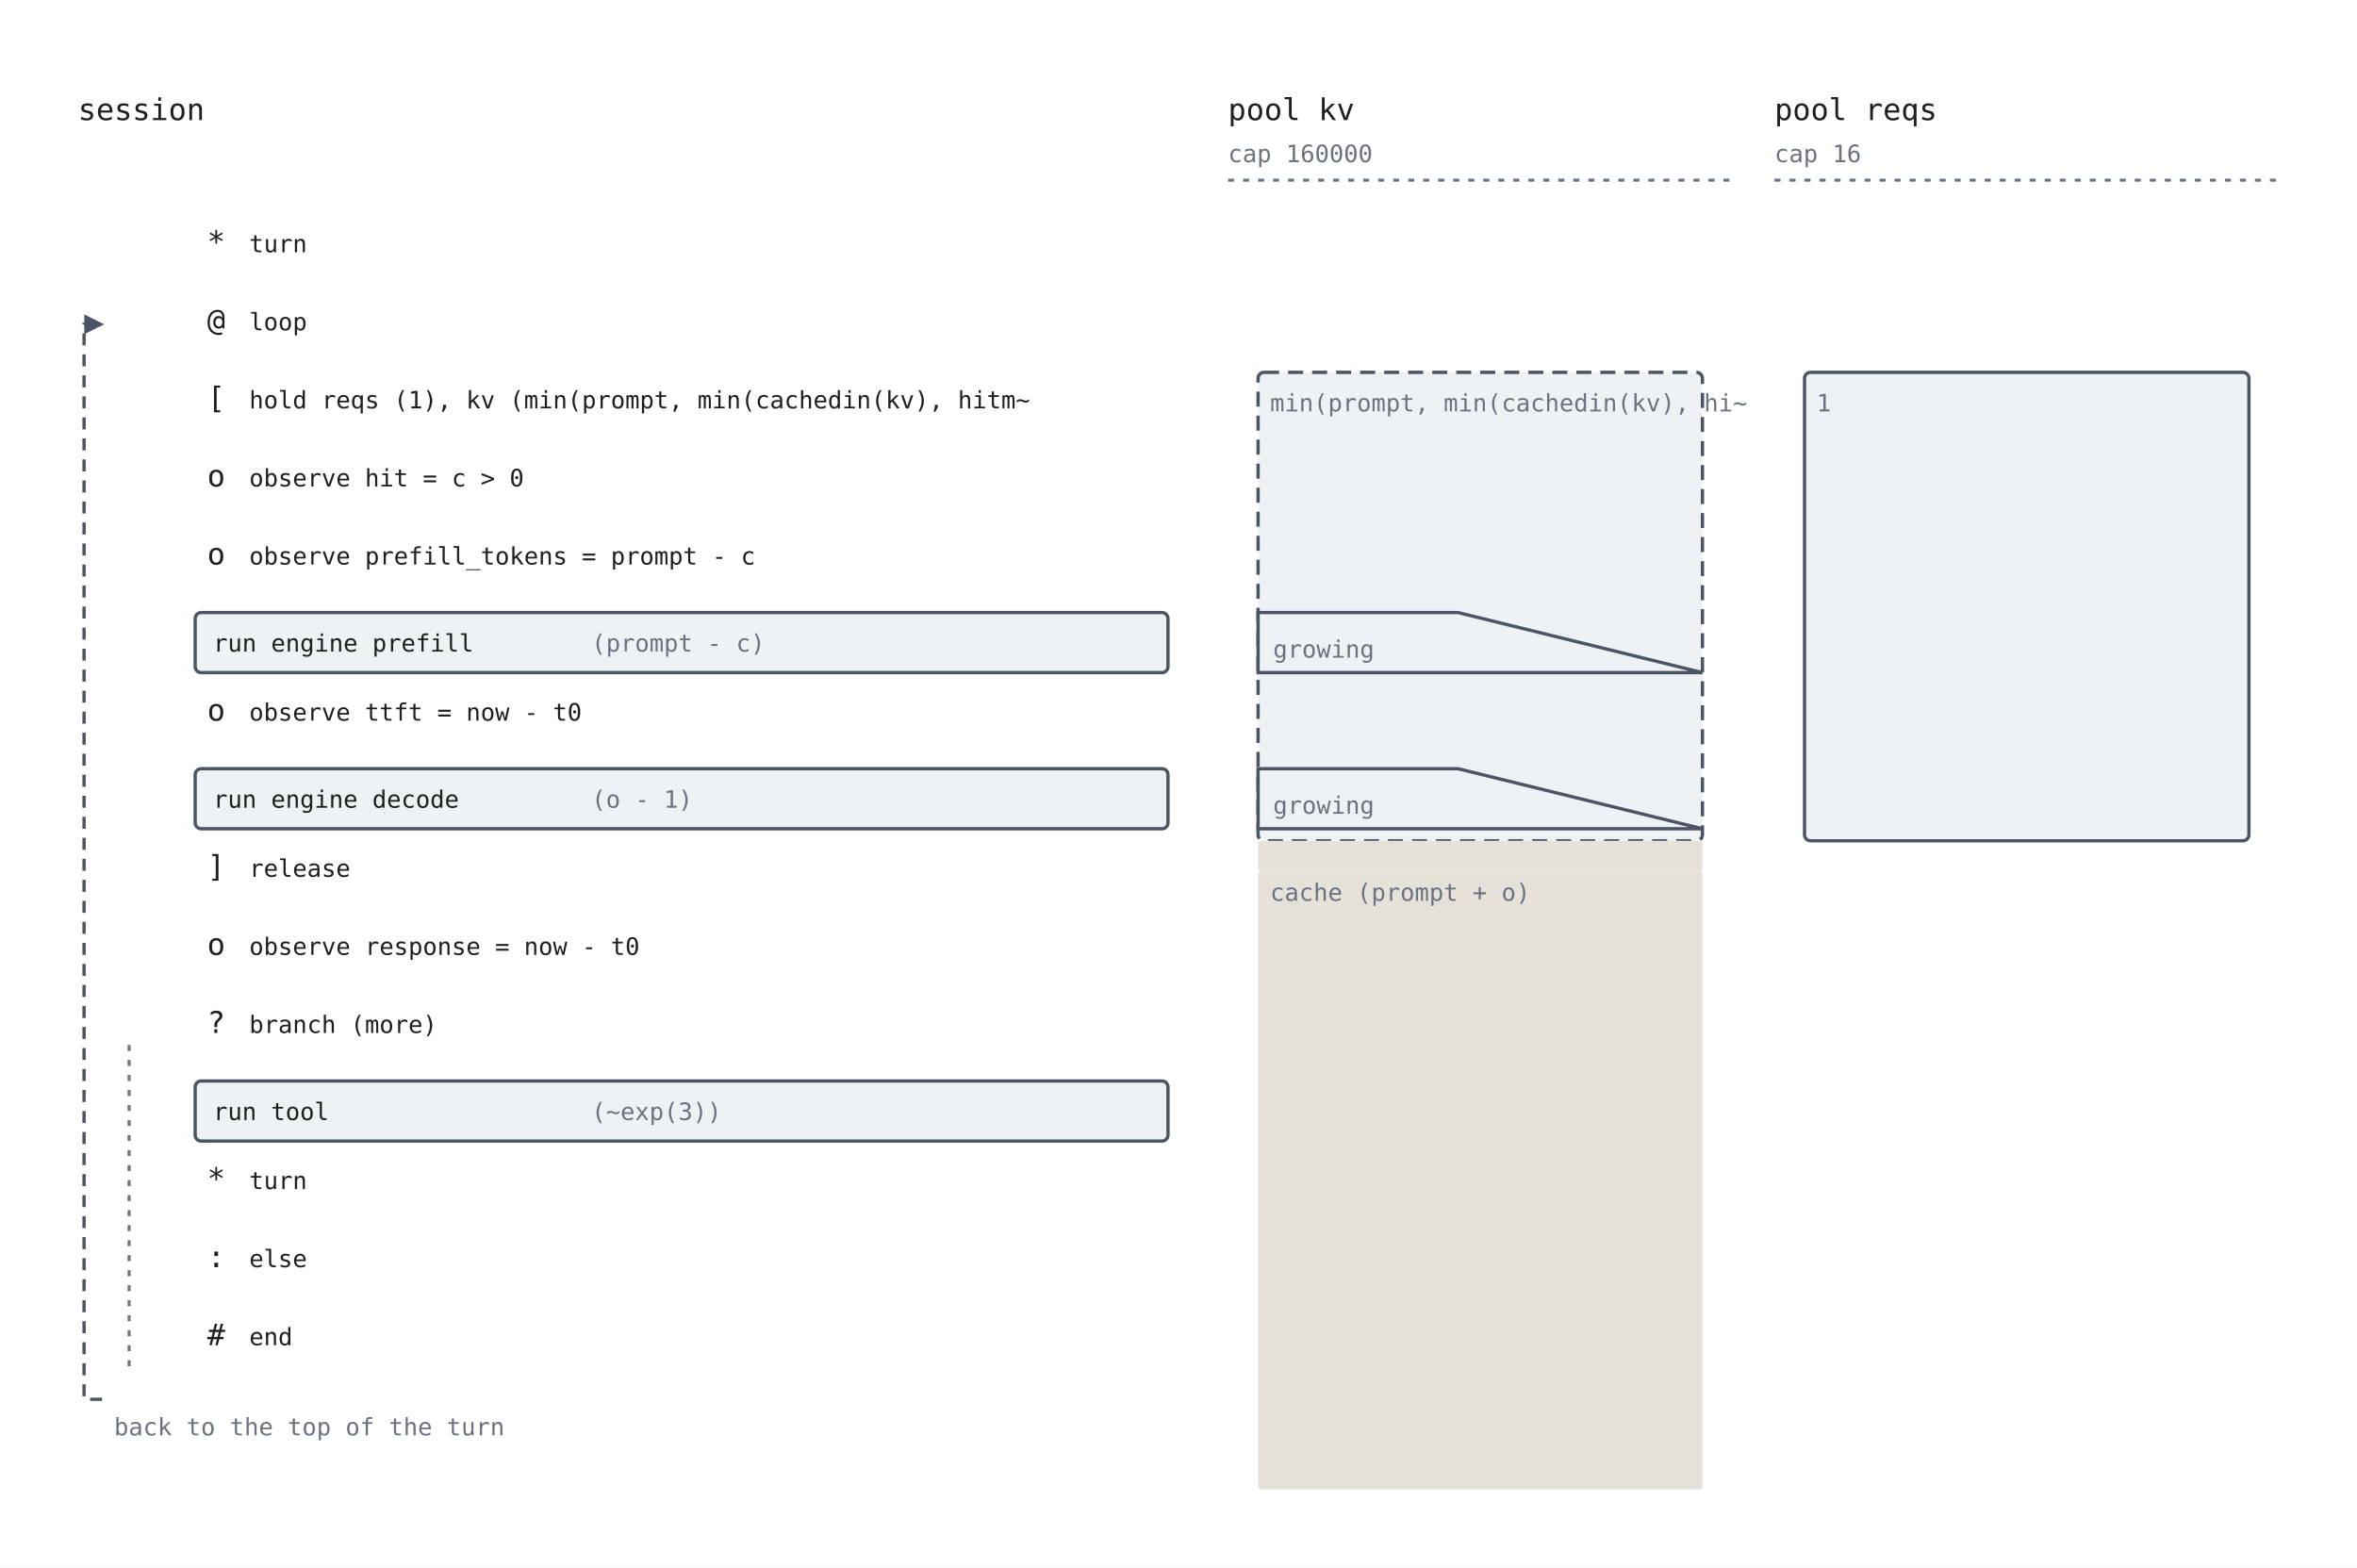
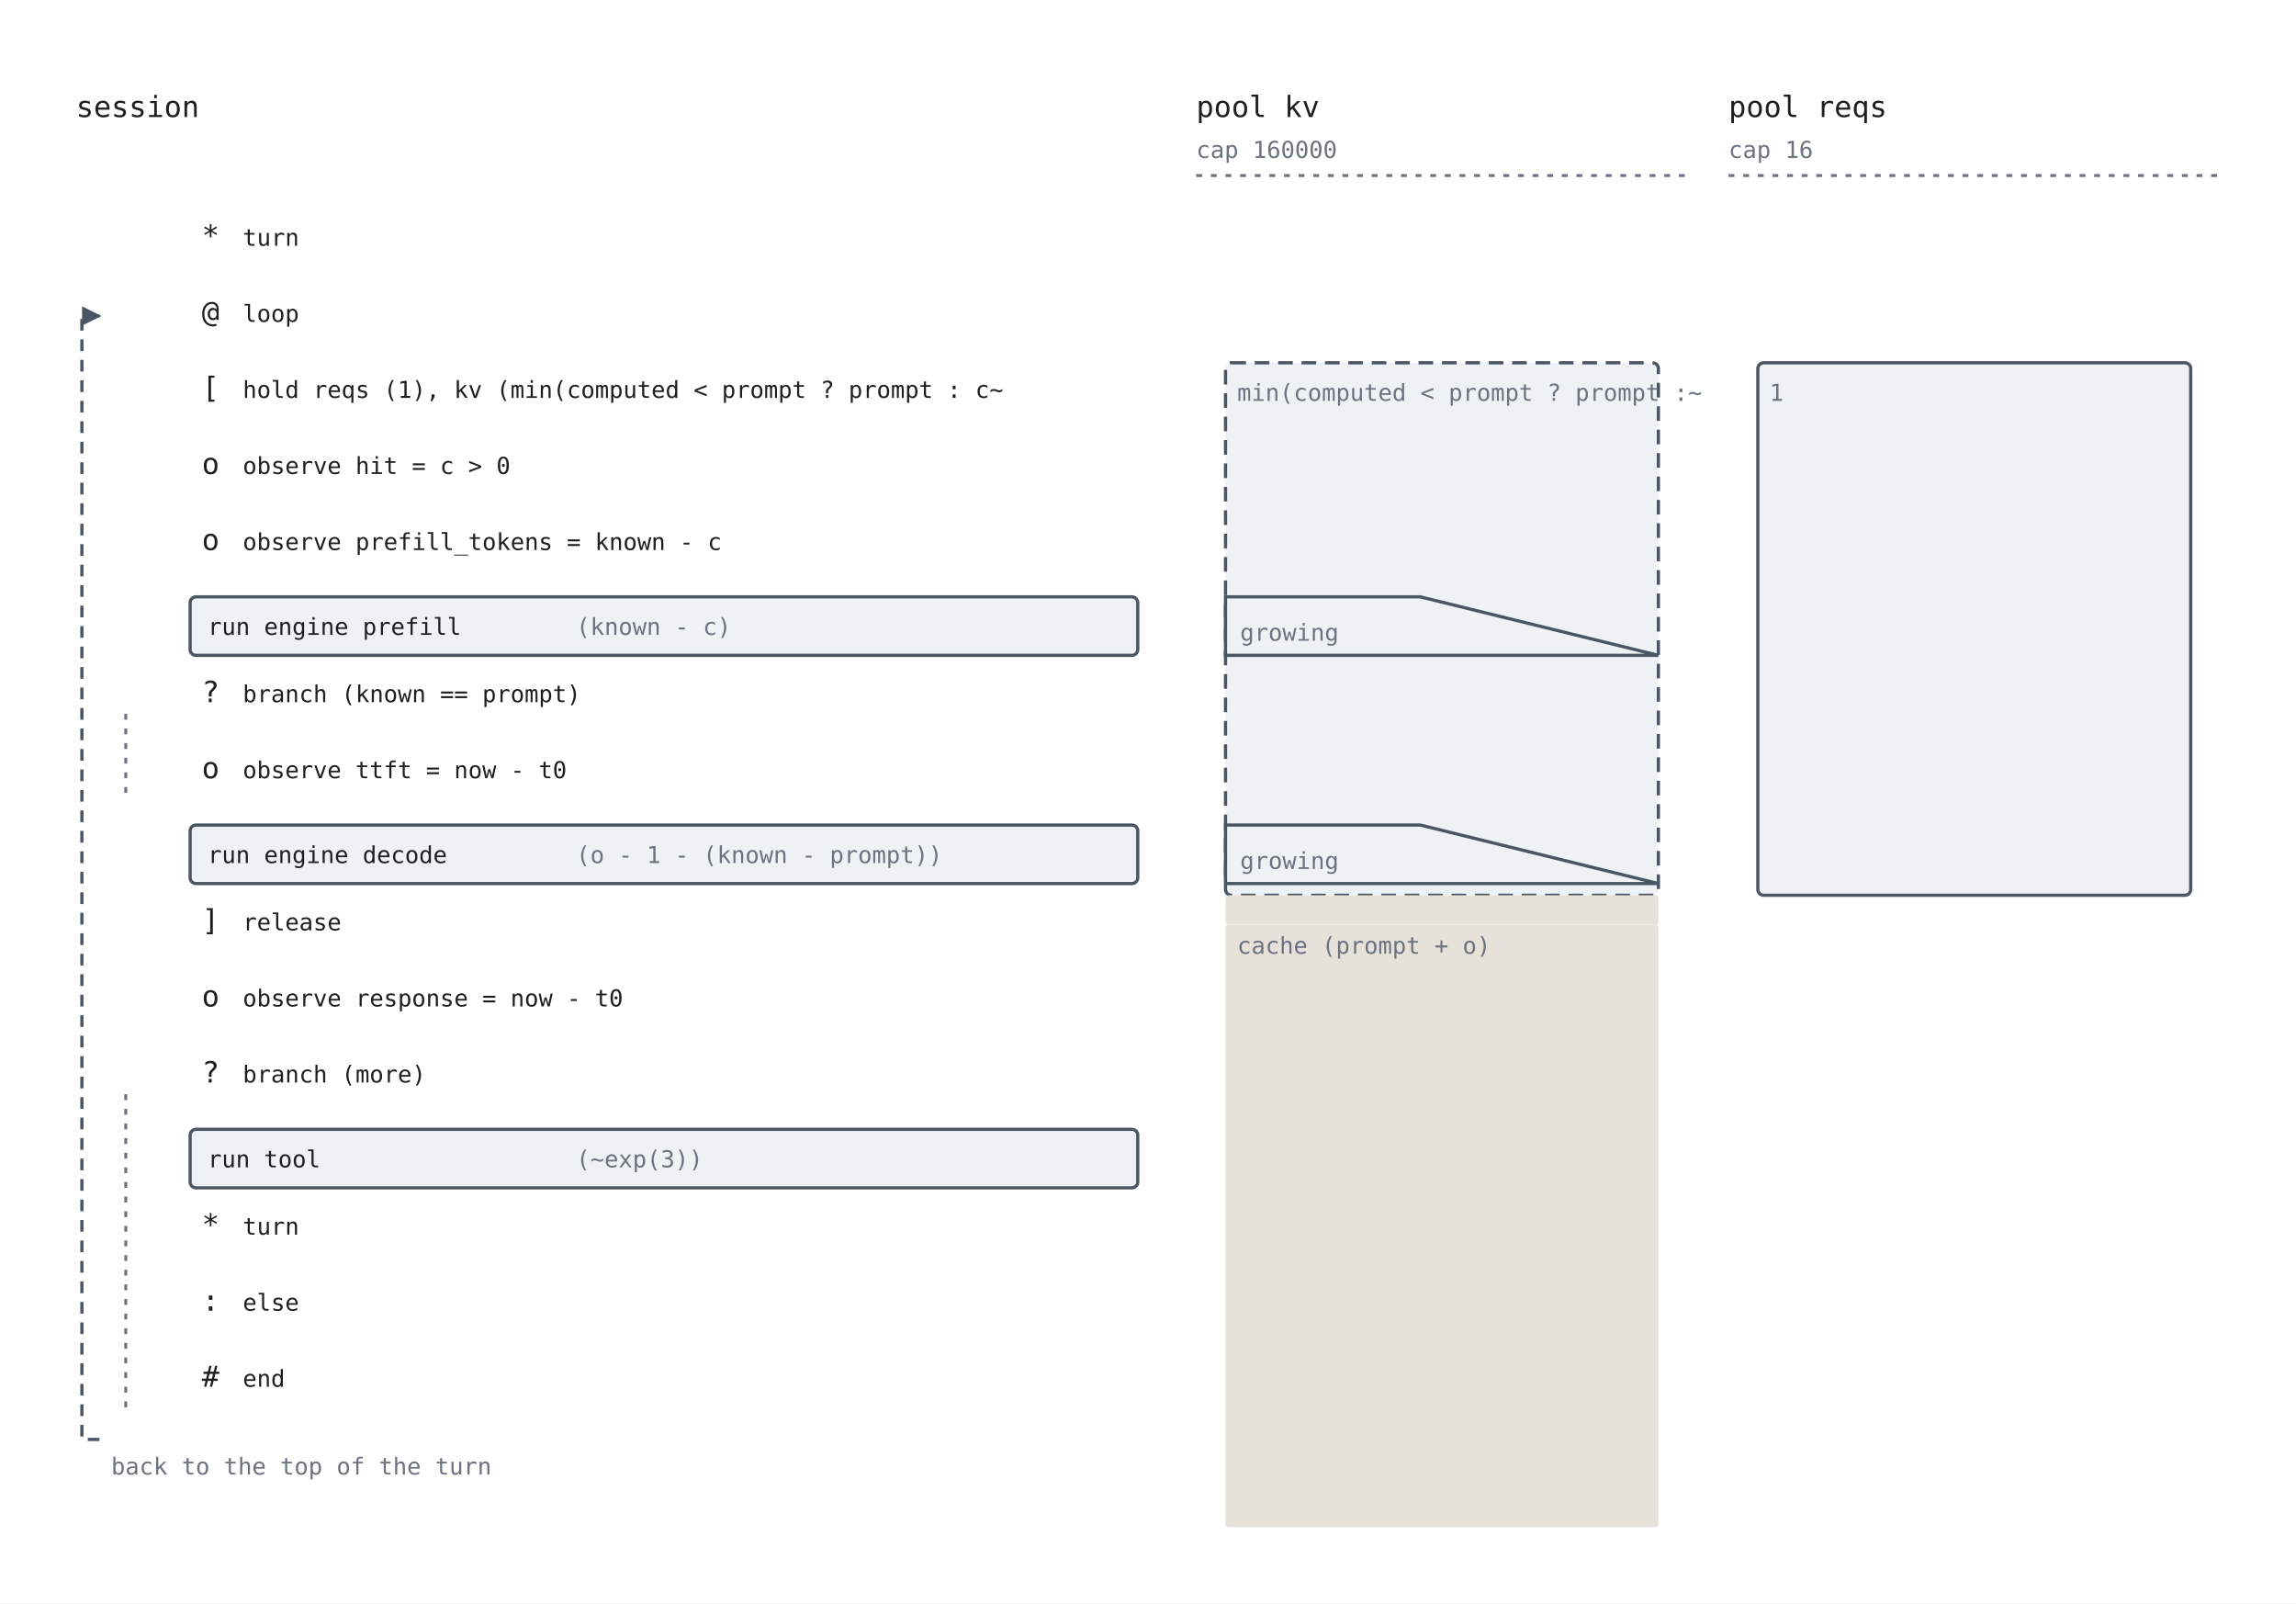
- <svg xmlns="http://www.w3.org/2000/svg" width="785" height="522" viewBox="0 0 785 522" role="img">
+ <svg xmlns="http://www.w3.org/2000/svg" width="785" height="548" viewBox="0 0 785 548" role="img">
  <style>
  text { font-family: ui-monospace, "SF Mono", Menlo, Consolas, monospace; }
  @media (prefers-color-scheme: dark) {
    text { fill: #e8e6e3; } text.dim { fill: #9aa4b2; }
    .bg { fill:#14171a }
    .solid { fill:#232a31;stroke:#b6bfcc }
    .body { fill:#232a31;stroke:#b6bfcc }
    .admission { fill:#232a31;stroke:#b6bfcc }
    .cached { fill:#33302a }
    .reserve { stroke:#9aa4b2 }
    .enclosure { stroke:#9aa4b2 }
    .station { fill:#26403d;stroke:#b6bfcc }
    .cell { fill:#14171a;stroke:#b6bfcc }
    .rail { stroke:#b6bfcc }
    .flow { stroke:#b6bfcc }
    .back { stroke:#b6bfcc }
    .relation { stroke:#9aa4b2 }
    .grow { stroke:#b6bfcc }
  }
</style>
  <defs>
    <marker id="a" viewBox="0 0 10 10" refX="9" refY="5" markerWidth="6" markerHeight="6" orient="auto-start-reverse">
      <path d="M0 0 L10 5 L0 10 z" fill="context-stroke" />
    </marker>
  </defs>
-   <rect class="bg" fill="#ffffff" x="0" y="0" width="785" height="522" />
-   <rect class="solid" fill="#eef2f5" stroke="#4b5563" stroke-width="1.1" x="601" y="124" width="148" height="156" rx="2" />
-   <rect class="admission" fill="#eef2f5" stroke="#4b5563" stroke-width="1.1" stroke-dasharray="5 3" x="419" y="124" width="148" height="156" rx="2" />
-   <rect class="cached" fill="#e6e2da" stroke="none" x="419" y="280" width="148" height="10" rx="1" />
-   <rect class="cached" fill="#e6e2da" stroke="none" x="419" y="290" width="148" height="206" rx="1" />
+   <rect class="bg" fill="#ffffff" x="0" y="0" width="785" height="548" />
+   <rect class="solid" fill="#eef2f5" stroke="#4b5563" stroke-width="1.1" x="601" y="124" width="148" height="182" rx="2" />
+   <rect class="admission" fill="#eef2f5" stroke="#4b5563" stroke-width="1.1" stroke-dasharray="5 3" x="419" y="124" width="148" height="182" rx="2" />
+   <rect class="cached" fill="#e6e2da" stroke="none" x="419" y="306" width="148" height="10" rx="1" />
+   <rect class="cached" fill="#e6e2da" stroke="none" x="419" y="316" width="148" height="206" rx="1" />
  <polygon class="body" fill="#eef2f5" stroke="#4b5563" stroke-width="1.1" points="419,204 485.6,204 567,224 419,224" />
  <text x="424" y="219" text-anchor="start" font-size="8" fill="#6b7280" class="dim">growing</text>
-   <polygon class="body" fill="#eef2f5" stroke="#4b5563" stroke-width="1.1" points="419,256 485.6,256 567,276 419,276" />
-   <text x="424" y="271" text-anchor="start" font-size="8" fill="#6b7280" class="dim">growing</text>
+   <polygon class="body" fill="#eef2f5" stroke="#4b5563" stroke-width="1.1" points="419,282 485.6,282 567,302 419,302" />
+   <text x="424" y="297" text-anchor="start" font-size="8" fill="#6b7280" class="dim">growing</text>
  <text x="605" y="137" text-anchor="start" font-size="8" fill="#6b7280" class="dim">1</text>
-   <text x="423" y="137" text-anchor="start" font-size="8" fill="#6b7280" class="dim">min(prompt, min(cachedin(kv), hi~</text>
-   <text x="423" y="300" text-anchor="start" font-size="8" fill="#6b7280" class="dim">cache (prompt + o)</text>
+   <text x="423" y="137" text-anchor="start" font-size="8" fill="#6b7280" class="dim">min(computed &lt; prompt ? prompt :~</text>
+   <text x="423" y="326" text-anchor="start" font-size="8" fill="#6b7280" class="dim">cache (prompt + o)</text>
  <text x="409" y="40" text-anchor="start" font-size="10" fill="#1d2021">pool kv</text>
  <text x="409" y="54" text-anchor="start" font-size="8" fill="#6b7280" class="dim">cap 160000</text>
  <path class="relation" fill="none" stroke="#6b7280" stroke-width="1" stroke-dasharray="2 3" d="M409 60 L577 60" />
  <text x="591" y="40" text-anchor="start" font-size="10" fill="#1d2021">pool reqs</text>
  <text x="591" y="54" text-anchor="start" font-size="8" fill="#6b7280" class="dim">cap 16</text>
  <path class="relation" fill="none" stroke="#6b7280" stroke-width="1" stroke-dasharray="2 3" d="M591 60 L759 60" />
  <text x="26" y="40" text-anchor="start" font-size="10" fill="#1d2021">session</text>
  <text x="69" y="84" text-anchor="start" font-size="10" fill="#1d2021">*</text>
  <text x="83" y="84" text-anchor="start" font-size="8" fill="#1d2021">turn</text>
  <text x="69" y="110" text-anchor="start" font-size="10" fill="#1d2021">@</text>
  <text x="83" y="110" text-anchor="start" font-size="8" fill="#1d2021">loop</text>
  <text x="69" y="136" text-anchor="start" font-size="10" fill="#1d2021">[</text>
-   <text x="83" y="136" text-anchor="start" font-size="8" fill="#1d2021">hold reqs (1), kv (min(prompt, min(cachedin(kv), hitm~</text>
+   <text x="83" y="136" text-anchor="start" font-size="8" fill="#1d2021">hold reqs (1), kv (min(computed &lt; prompt ? prompt : c~</text>
  <text x="69" y="162" text-anchor="start" font-size="10" fill="#1d2021">o</text>
  <text x="83" y="162" text-anchor="start" font-size="8" fill="#1d2021">observe hit = c &gt; 0</text>
  <text x="69" y="188" text-anchor="start" font-size="10" fill="#1d2021">o</text>
-   <text x="83" y="188" text-anchor="start" font-size="8" fill="#1d2021">observe prefill_tokens = prompt - c</text>
+   <text x="83" y="188" text-anchor="start" font-size="8" fill="#1d2021">observe prefill_tokens = known - c</text>
  <rect class="body" fill="#eef2f5" stroke="#4b5563" stroke-width="1.1" x="65" y="204" width="324" height="20" rx="2" />
  <text x="71" y="217" text-anchor="start" font-size="8" fill="#1d2021">run engine prefill</text>
-   <text x="197" y="217" text-anchor="start" font-size="8" fill="#6b7280" class="dim">(prompt - c)</text>
-   <text x="69" y="240" text-anchor="start" font-size="10" fill="#1d2021">o</text>
-   <text x="83" y="240" text-anchor="start" font-size="8" fill="#1d2021">observe ttft = now - t0</text>
-   <rect class="body" fill="#eef2f5" stroke="#4b5563" stroke-width="1.1" x="65" y="256" width="324" height="20" rx="2" />
-   <text x="71" y="269" text-anchor="start" font-size="8" fill="#1d2021">run engine decode</text>
-   <text x="197" y="269" text-anchor="start" font-size="8" fill="#6b7280" class="dim">(o - 1)</text>
-   <text x="69" y="292" text-anchor="start" font-size="10" fill="#1d2021">]</text>
-   <text x="83" y="292" text-anchor="start" font-size="8" fill="#1d2021">release</text>
-   <text x="69" y="318" text-anchor="start" font-size="10" fill="#1d2021">o</text>
-   <text x="83" y="318" text-anchor="start" font-size="8" fill="#1d2021">observe response = now - t0</text>
-   <text x="69" y="344" text-anchor="start" font-size="10" fill="#1d2021">?</text>
-   <text x="83" y="344" text-anchor="start" font-size="8" fill="#1d2021">branch (more)</text>
-   <rect class="body" fill="#eef2f5" stroke="#4b5563" stroke-width="1.1" x="65" y="360" width="324" height="20" rx="2" />
-   <text x="71" y="373" text-anchor="start" font-size="8" fill="#1d2021">run tool</text>
-   <text x="197" y="373" text-anchor="start" font-size="8" fill="#6b7280" class="dim">(~exp(3))</text>
-   <text x="69" y="396" text-anchor="start" font-size="10" fill="#1d2021">*</text>
-   <text x="83" y="396" text-anchor="start" font-size="8" fill="#1d2021">turn</text>
-   <text x="69" y="422" text-anchor="start" font-size="10" fill="#1d2021">:</text>
-   <text x="83" y="422" text-anchor="start" font-size="8" fill="#1d2021">else</text>
-   <text x="69" y="448" text-anchor="start" font-size="10" fill="#1d2021">#</text>
-   <text x="83" y="448" text-anchor="start" font-size="8" fill="#1d2021">end</text>
-   <path class="relation" fill="none" stroke="#6b7280" stroke-width="1" stroke-dasharray="2 3" d="M43 348 L43 456" />
-   <path class="back" fill="none" stroke="#4b5563" stroke-width="1.1" stroke-dasharray="4 3" d="M34 466 L28 466 L28 108 L34 108" marker-end="url(#a)" />
-   <text x="38" y="478" text-anchor="start" font-size="8" fill="#6b7280" class="dim">back to the top of the turn</text>
+   <text x="197" y="217" text-anchor="start" font-size="8" fill="#6b7280" class="dim">(known - c)</text>
+   <text x="69" y="240" text-anchor="start" font-size="10" fill="#1d2021">?</text>
+   <text x="83" y="240" text-anchor="start" font-size="8" fill="#1d2021">branch (known == prompt)</text>
+   <text x="69" y="266" text-anchor="start" font-size="10" fill="#1d2021">o</text>
+   <text x="83" y="266" text-anchor="start" font-size="8" fill="#1d2021">observe ttft = now - t0</text>
+   <path class="relation" fill="none" stroke="#6b7280" stroke-width="1" stroke-dasharray="2 3" d="M43 244 L43 274" />
+   <rect class="body" fill="#eef2f5" stroke="#4b5563" stroke-width="1.1" x="65" y="282" width="324" height="20" rx="2" />
+   <text x="71" y="295" text-anchor="start" font-size="8" fill="#1d2021">run engine decode</text>
+   <text x="197" y="295" text-anchor="start" font-size="8" fill="#6b7280" class="dim">(o - 1 - (known - prompt))</text>
+   <text x="69" y="318" text-anchor="start" font-size="10" fill="#1d2021">]</text>
+   <text x="83" y="318" text-anchor="start" font-size="8" fill="#1d2021">release</text>
+   <text x="69" y="344" text-anchor="start" font-size="10" fill="#1d2021">o</text>
+   <text x="83" y="344" text-anchor="start" font-size="8" fill="#1d2021">observe response = now - t0</text>
+   <text x="69" y="370" text-anchor="start" font-size="10" fill="#1d2021">?</text>
+   <text x="83" y="370" text-anchor="start" font-size="8" fill="#1d2021">branch (more)</text>
+   <rect class="body" fill="#eef2f5" stroke="#4b5563" stroke-width="1.1" x="65" y="386" width="324" height="20" rx="2" />
+   <text x="71" y="399" text-anchor="start" font-size="8" fill="#1d2021">run tool</text>
+   <text x="197" y="399" text-anchor="start" font-size="8" fill="#6b7280" class="dim">(~exp(3))</text>
+   <text x="69" y="422" text-anchor="start" font-size="10" fill="#1d2021">*</text>
+   <text x="83" y="422" text-anchor="start" font-size="8" fill="#1d2021">turn</text>
+   <text x="69" y="448" text-anchor="start" font-size="10" fill="#1d2021">:</text>
+   <text x="83" y="448" text-anchor="start" font-size="8" fill="#1d2021">else</text>
+   <text x="69" y="474" text-anchor="start" font-size="10" fill="#1d2021">#</text>
+   <text x="83" y="474" text-anchor="start" font-size="8" fill="#1d2021">end</text>
+   <path class="relation" fill="none" stroke="#6b7280" stroke-width="1" stroke-dasharray="2 3" d="M43 374 L43 482" />
+   <path class="back" fill="none" stroke="#4b5563" stroke-width="1.1" stroke-dasharray="4 3" d="M34 492 L28 492 L28 108 L34 108" marker-end="url(#a)" />
+   <text x="38" y="504" text-anchor="start" font-size="8" fill="#6b7280" class="dim">back to the top of the turn</text>
</svg>
